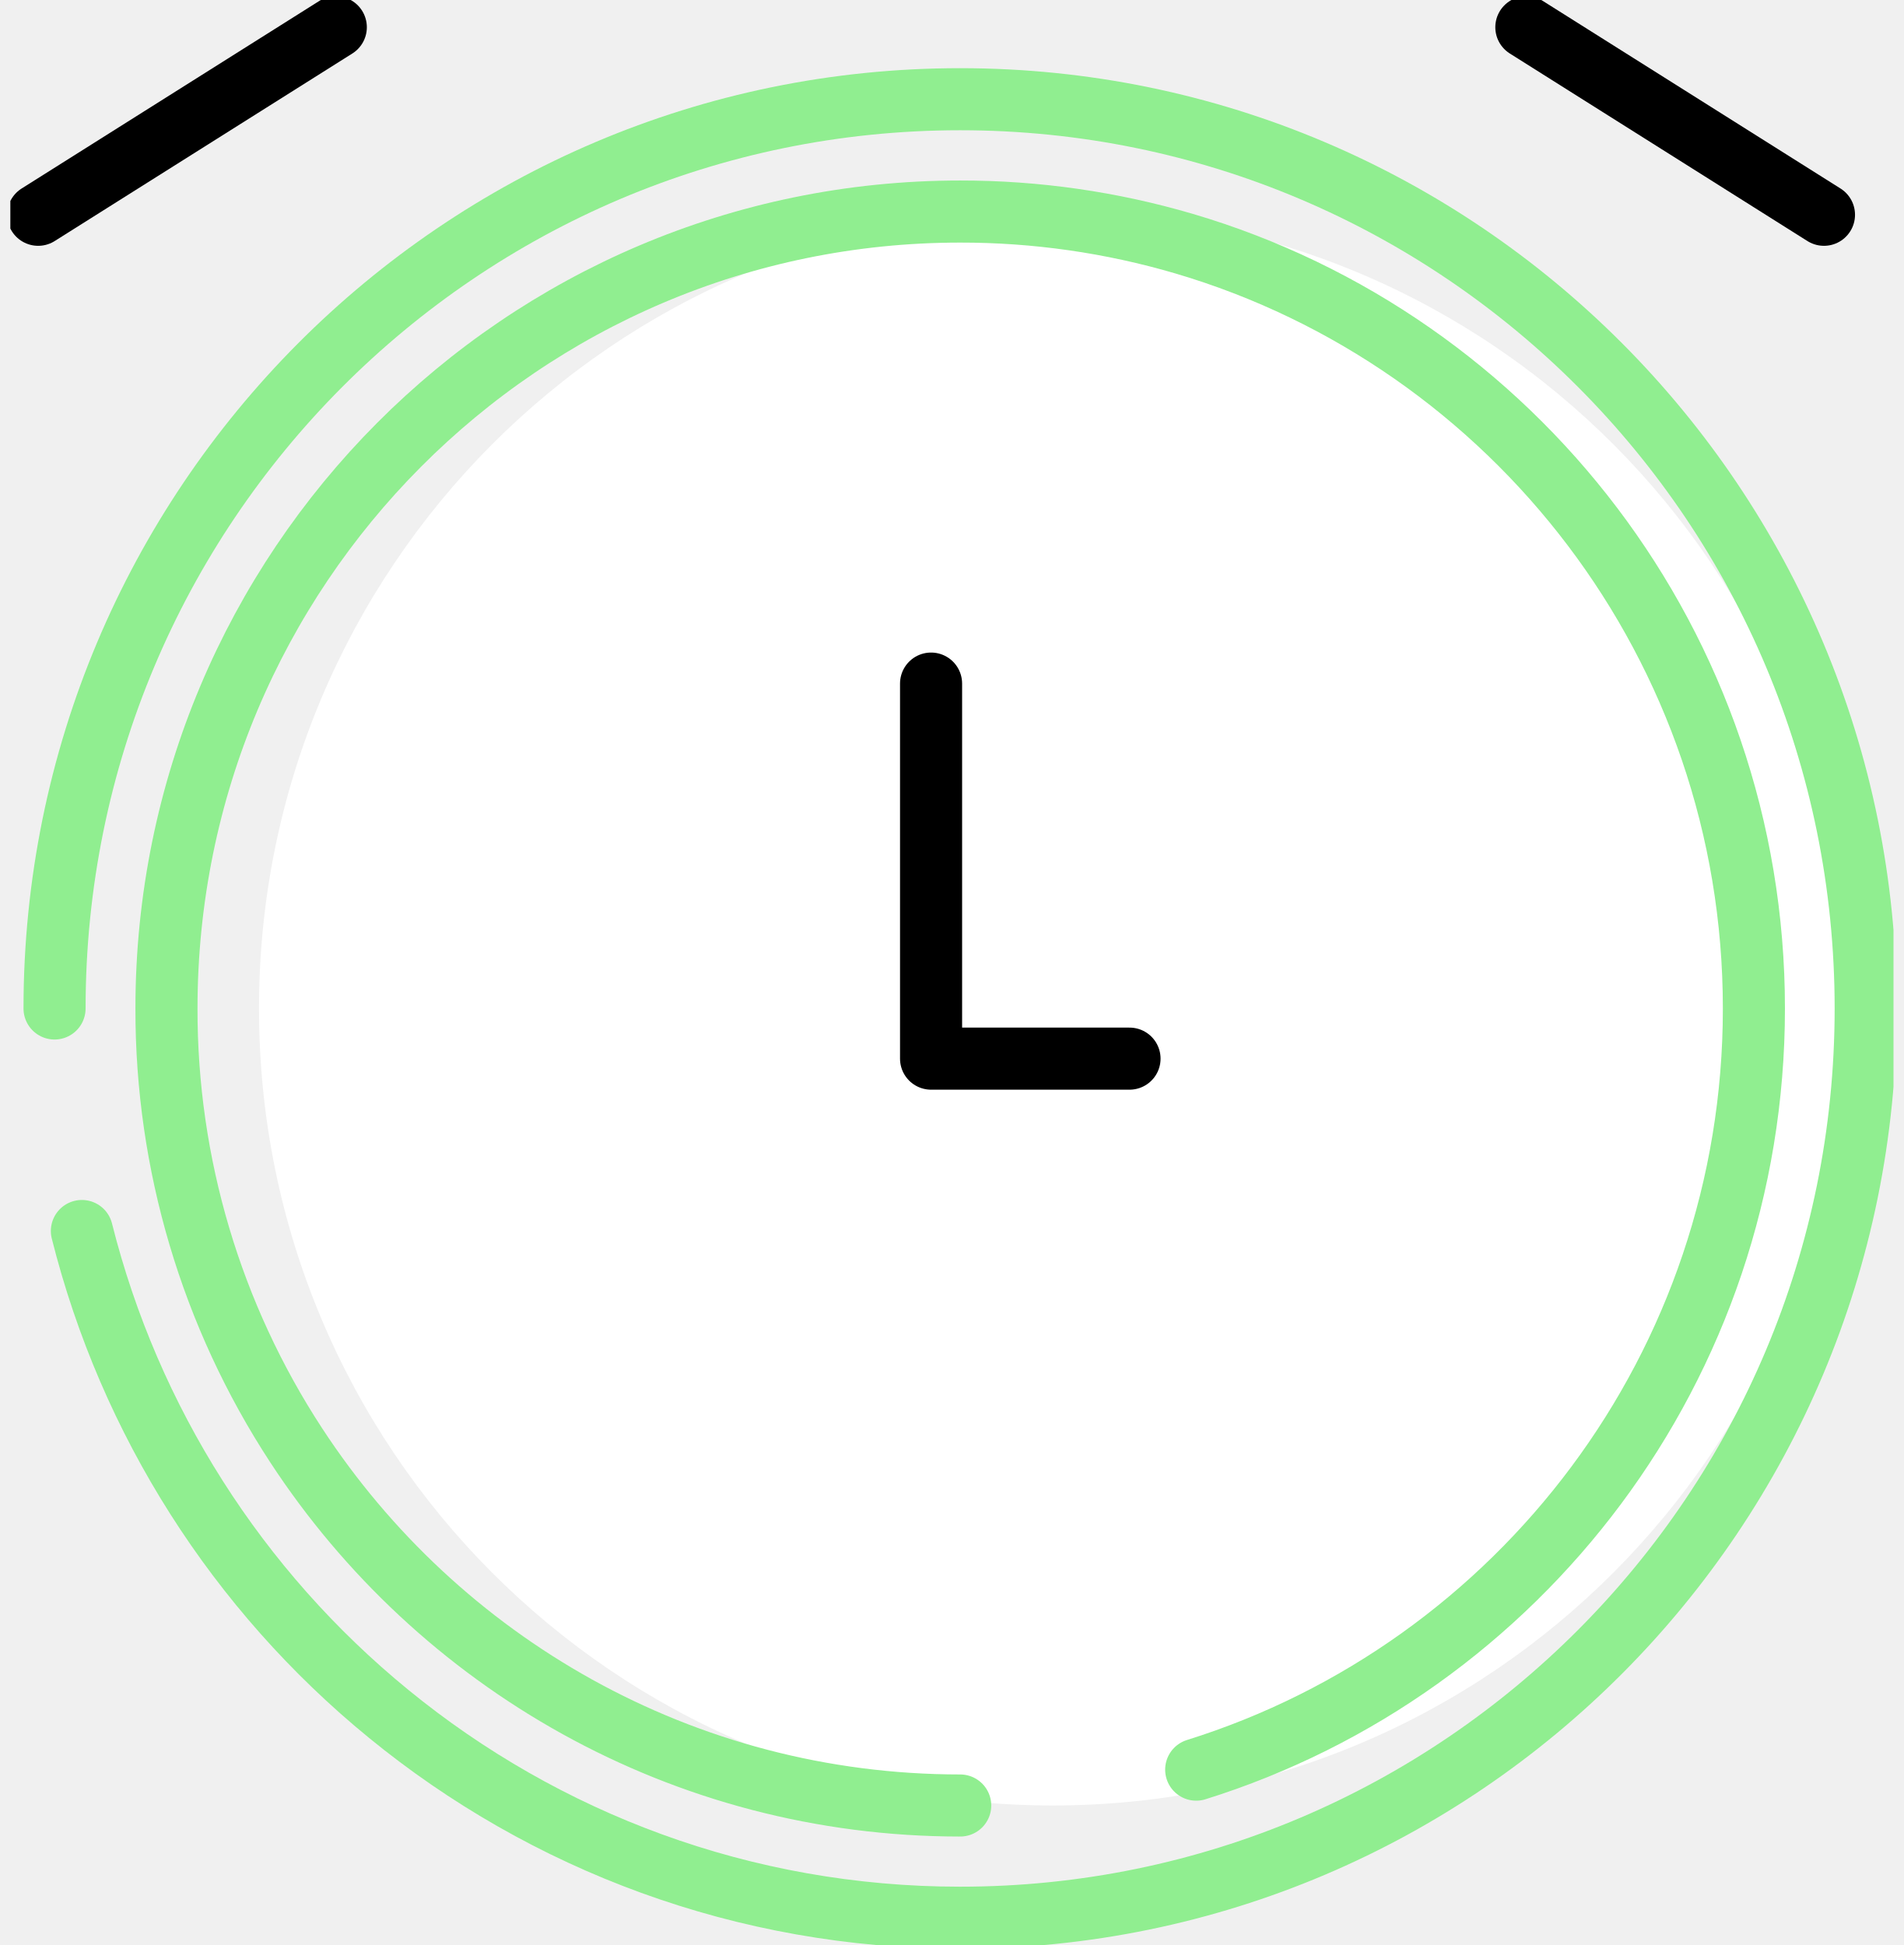
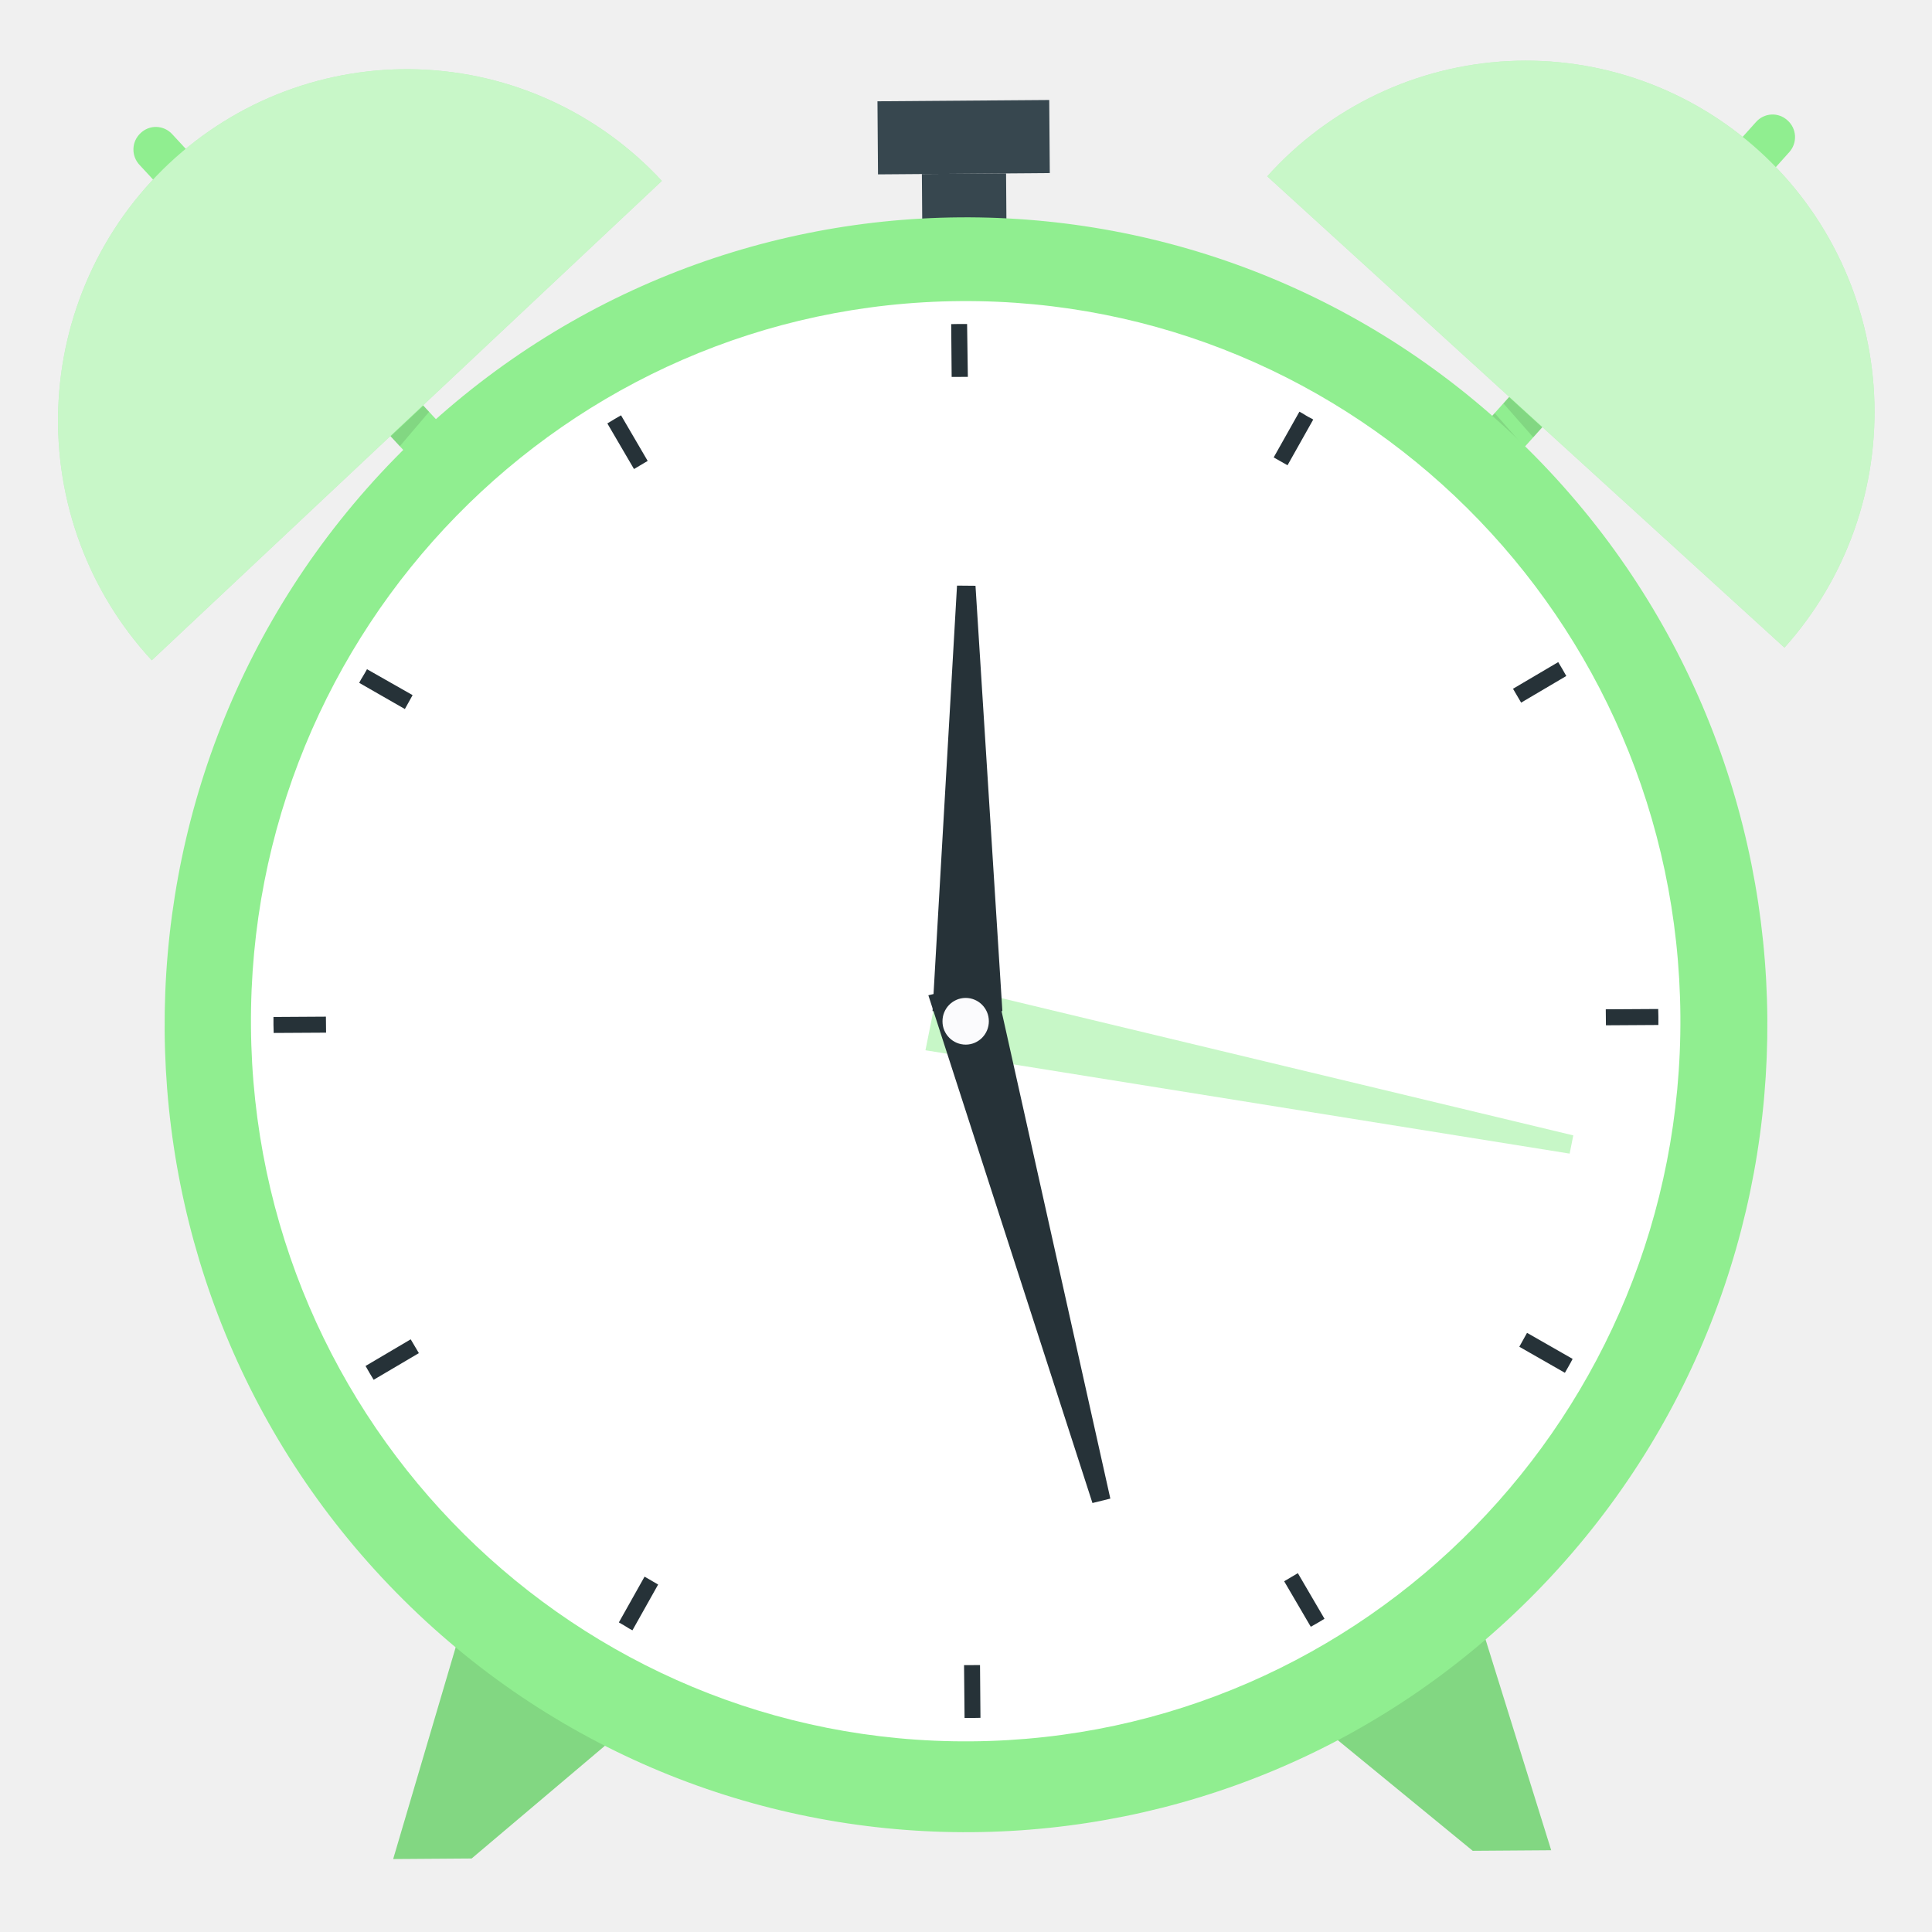
- <svg xmlns="http://www.w3.org/2000/svg" width="92" height="94" fill="none">
-   <g clip-path="url(#clip0_2070_98794)">
-     <path d="M50.871 87.257c21.184 0 38.356-17.245 38.356-38.517 0-21.273-17.172-38.517-38.356-38.517-21.183 0-38.355 17.244-38.355 38.517 0 21.272 17.172 38.517 38.355 38.517z" fill="#fff" />
-     <path d="M57.804 85.525c15.614-4.877 26.95-19.502 26.95-36.785 0-17.5-11.622-32.275-27.539-36.965A38.219 38.219 0 0046.4 10.224c-21.184 0-38.356 17.244-38.356 38.517a38.453 38.453 0 006.268 21.108C21.165 80.334 32.977 87.258 46.4 87.258" stroke="#90EE90" stroke-width="3" stroke-linecap="round" stroke-linejoin="round" />
-     <path d="M44.992 33.037v18.126h9.59M16.227 1.316L1.844 10.38m71.914-9.064L88.14 10.38" stroke="#000" stroke-width="3" stroke-linecap="round" stroke-linejoin="round" />
-     <path d="M3.957 59.493A43.979 43.979 0 0018.79 82.836c7.53 6.156 17.14 9.846 27.606 9.846 24.168 0 43.76-19.674 43.76-43.944 0-24.27-19.592-43.943-43.76-43.943S2.636 24.469 2.636 48.739" stroke="#90EE90" stroke-width="3" stroke-linecap="round" stroke-linejoin="round" />
-   </g>
-   <defs>
-     <clipPath id="clip0_2070_98794">
-       <path fill="#fff" transform="translate(.5)" d="M0 0h91v94H0z" />
-     </clipPath>
-   </defs>
+ <svg xmlns="http://www.w3.org/2000/svg" width="231" height="231" fill="none">
+   <path d="M181.61 54.194l-3.969-3.612 32.313-35.99a2.648 2.648 0 011.848-.898 2.628 2.628 0 011.929.704 2.667 2.667 0 01.89 1.862 2.67 2.67 0 01-.698 1.943L181.61 54.194z" fill="#90EE90" />
+   <path opacity=".1" d="M178.711 49.395l3.565 4.06-.668.739-3.962-3.612 1.065-1.187zm4.611 2.893l-3.565-4.052.668-.747 3.962 3.613-1.065 1.186z" fill="#000" />
+   <path d="M213.359 77.435l-61.842-56.352a41.72 41.72 0 0113.055-9.778 41.407 41.407 0 0131.869-1.612 41.63 41.63 0 0113.961 8.41 41.994 41.994 0 019.705 13.154 42.254 42.254 0 013.969 15.895c.275 5.51-.53 11.02-2.369 16.215a42.08 42.08 0 01-8.348 14.068z" fill="#90EE90" />
+   <path opacity=".5" d="M213.359 77.435l-61.842-56.352a41.72 41.72 0 0113.055-9.778 41.407 41.407 0 0131.869-1.612 41.63 41.63 0 0113.961 8.41 41.994 41.994 0 019.705 13.154 42.254 42.254 0 013.969 15.895c.275 5.51-.53 11.02-2.369 16.215a42.08 42.08 0 01-8.348 14.068z" fill="#fff" />
+   <path d="M49.538 55.227l3.91-3.672-32.857-35.51a2.647 2.647 0 00-1.86-.867 2.628 2.628 0 00-1.917.733 2.666 2.666 0 00-.86 1.875 2.684 2.684 0 00.728 1.93l32.856 35.511z" fill="#90EE90" />
+   <path opacity=".1" d="M52.36 50.388l-3.505 4.113.681.733 3.91-3.673-1.085-1.173zm-4.561 2.966l3.506-4.112-.682-.733-3.91 3.672 1.086 1.173z" fill="#000" />
+   <path d="M18.145 78.948l60.989-57.319a41.711 41.711 0 00-13.207-9.576 41.418 41.418 0 00-31.897-1.118 41.65 41.65 0 00-13.835 8.628 42.008 42.008 0 00-9.504 13.306 42.304 42.304 0 00-1.11 32.139 42.068 42.068 0 008.564 13.94z" fill="#90EE90" />
+   <path opacity=".5" d="M18.145 78.948l60.989-57.319a41.711 41.711 0 00-13.207-9.576 41.418 41.418 0 00-31.897-1.118 41.65 41.65 0 00-13.835 8.628 42.008 42.008 0 00-9.504 13.306 42.304 42.304 0 00-1.11 32.139 42.068 42.068 0 008.564 13.94z" fill="#fff" />
+   <path d="M54.803 195.883l-7.792 26.393 9.38-.066 17.251-14.59-18.839-11.737z" fill="#90EE90" />
+   <path opacity=".1" d="M54.803 195.883l-7.792 26.393 9.38-.066 17.251-14.59-18.839-11.737z" fill="#000" />
+   <path d="M177.284 194.95l8.183 26.273-9.38.067-17.47-14.323 18.667-12.017z" fill="#90EE90" />
+   <path opacity=".1" d="M177.284 194.95l8.183 26.273-9.38.067-17.47-14.323 18.667-12.017z" fill="#000" />
+   <path d="M125.452 11.956l-20.538.155.065 8.738 20.539-.156-.066-8.737z" fill="#37474F" />
+   <path d="M120.291 20.732l-10.067.076.061 8.205 10.067-.076-.061-8.205z" fill="#37474F" />
+   <path d="M183.758 190.277c37.137-37.984 36.682-99.109-1.016-136.526-37.699-37.418-98.364-36.96-135.5 1.024-37.137 37.984-36.682 99.109 1.017 136.526 37.698 37.418 98.363 36.959 135.499-1.024z" fill="#90EE90" />
+   <path d="M116.102 208.204c47.196-.357 85.168-39.195 84.814-86.748-.355-47.553-38.901-85.812-86.096-85.455-47.195.357-85.168 39.195-84.813 86.747.354 47.553 38.9 85.813 86.095 85.456z" fill="#fff" />
+   <path d="M117.229 205.392a41.59 41.59 0 01-1.901.012l-.061-6.311 1.909-.008.053 6.307zM157.018 50.16l-3.075 5.468-1.655-.936 3.076-5.468c.278.146.561.305.811.473.25.167.579.293.843.464zm-41.297-5.1l-1.936.008-.055-6.313a41.45 41.45 0 011.901-.013l.09 6.317zM77.44 55.11l-1.636.97-3.187-5.453a57.461 57.461 0 011.637-.97l3.186 5.453zM49.333 83.114l-.924 1.662-5.462-3.132a9.01 9.01 0 01.466-.815c.166-.252.311-.553.467-.815l5.453 3.1zM38.987 123.47l-6.263.036a34.47 34.47 0 01-.026-1.911l6.27-.038.019 1.913zm11.095 38.317l-5.405 3.187a41.917 41.917 0 01-.97-1.652l5.399-3.185.976 1.65zm28.608 27.669l-3.073 5.474a8.995 8.995 0 01-.811-.472c-.259-.172-.558-.32-.812-.473l3.074-5.474 1.623.945zm79.674 4.092a35.01 35.01 0 01-1.64.957l-3.183-5.44 1.637-.969 3.186 5.452zm29.209-30.224c-.156.284-.315.561-.466.815l-5.45-3.114.924-1.663 5.45 3.115c-.142.286-.301.563-.458.847zm10.71-40.771l-6.27.038-.019-1.913 6.269-.038c.027.635.027 1.276.02 1.913zm-11.009-41.728l-5.399 3.185-.972-1.658 5.406-3.187c.331.546.659 1.107.965 1.66z" fill="#263238" />
+   <path d="M187.674 137.932l-77.023-12.357 1.614-8.024 75.846 18.202-.437 2.179z" fill="#C7F7C7" />
+   <path d="M130.619 179.709L111 119.001l7.893-1.949 13.865 62.128-2.139.529z" fill="#263238" />
+   <path d="M116.635 70.038l3.214 50.851H111.5l2.926-50.871 2.209.02z" fill="#263238" />
+   <path d="M115.482 124.901c1.53-.011 2.762-1.271 2.75-2.813a2.782 2.782 0 00-2.792-2.772 2.783 2.783 0 00-2.751 2.814 2.782 2.782 0 002.793 2.771z" fill="#FBFBFD" />
</svg>
